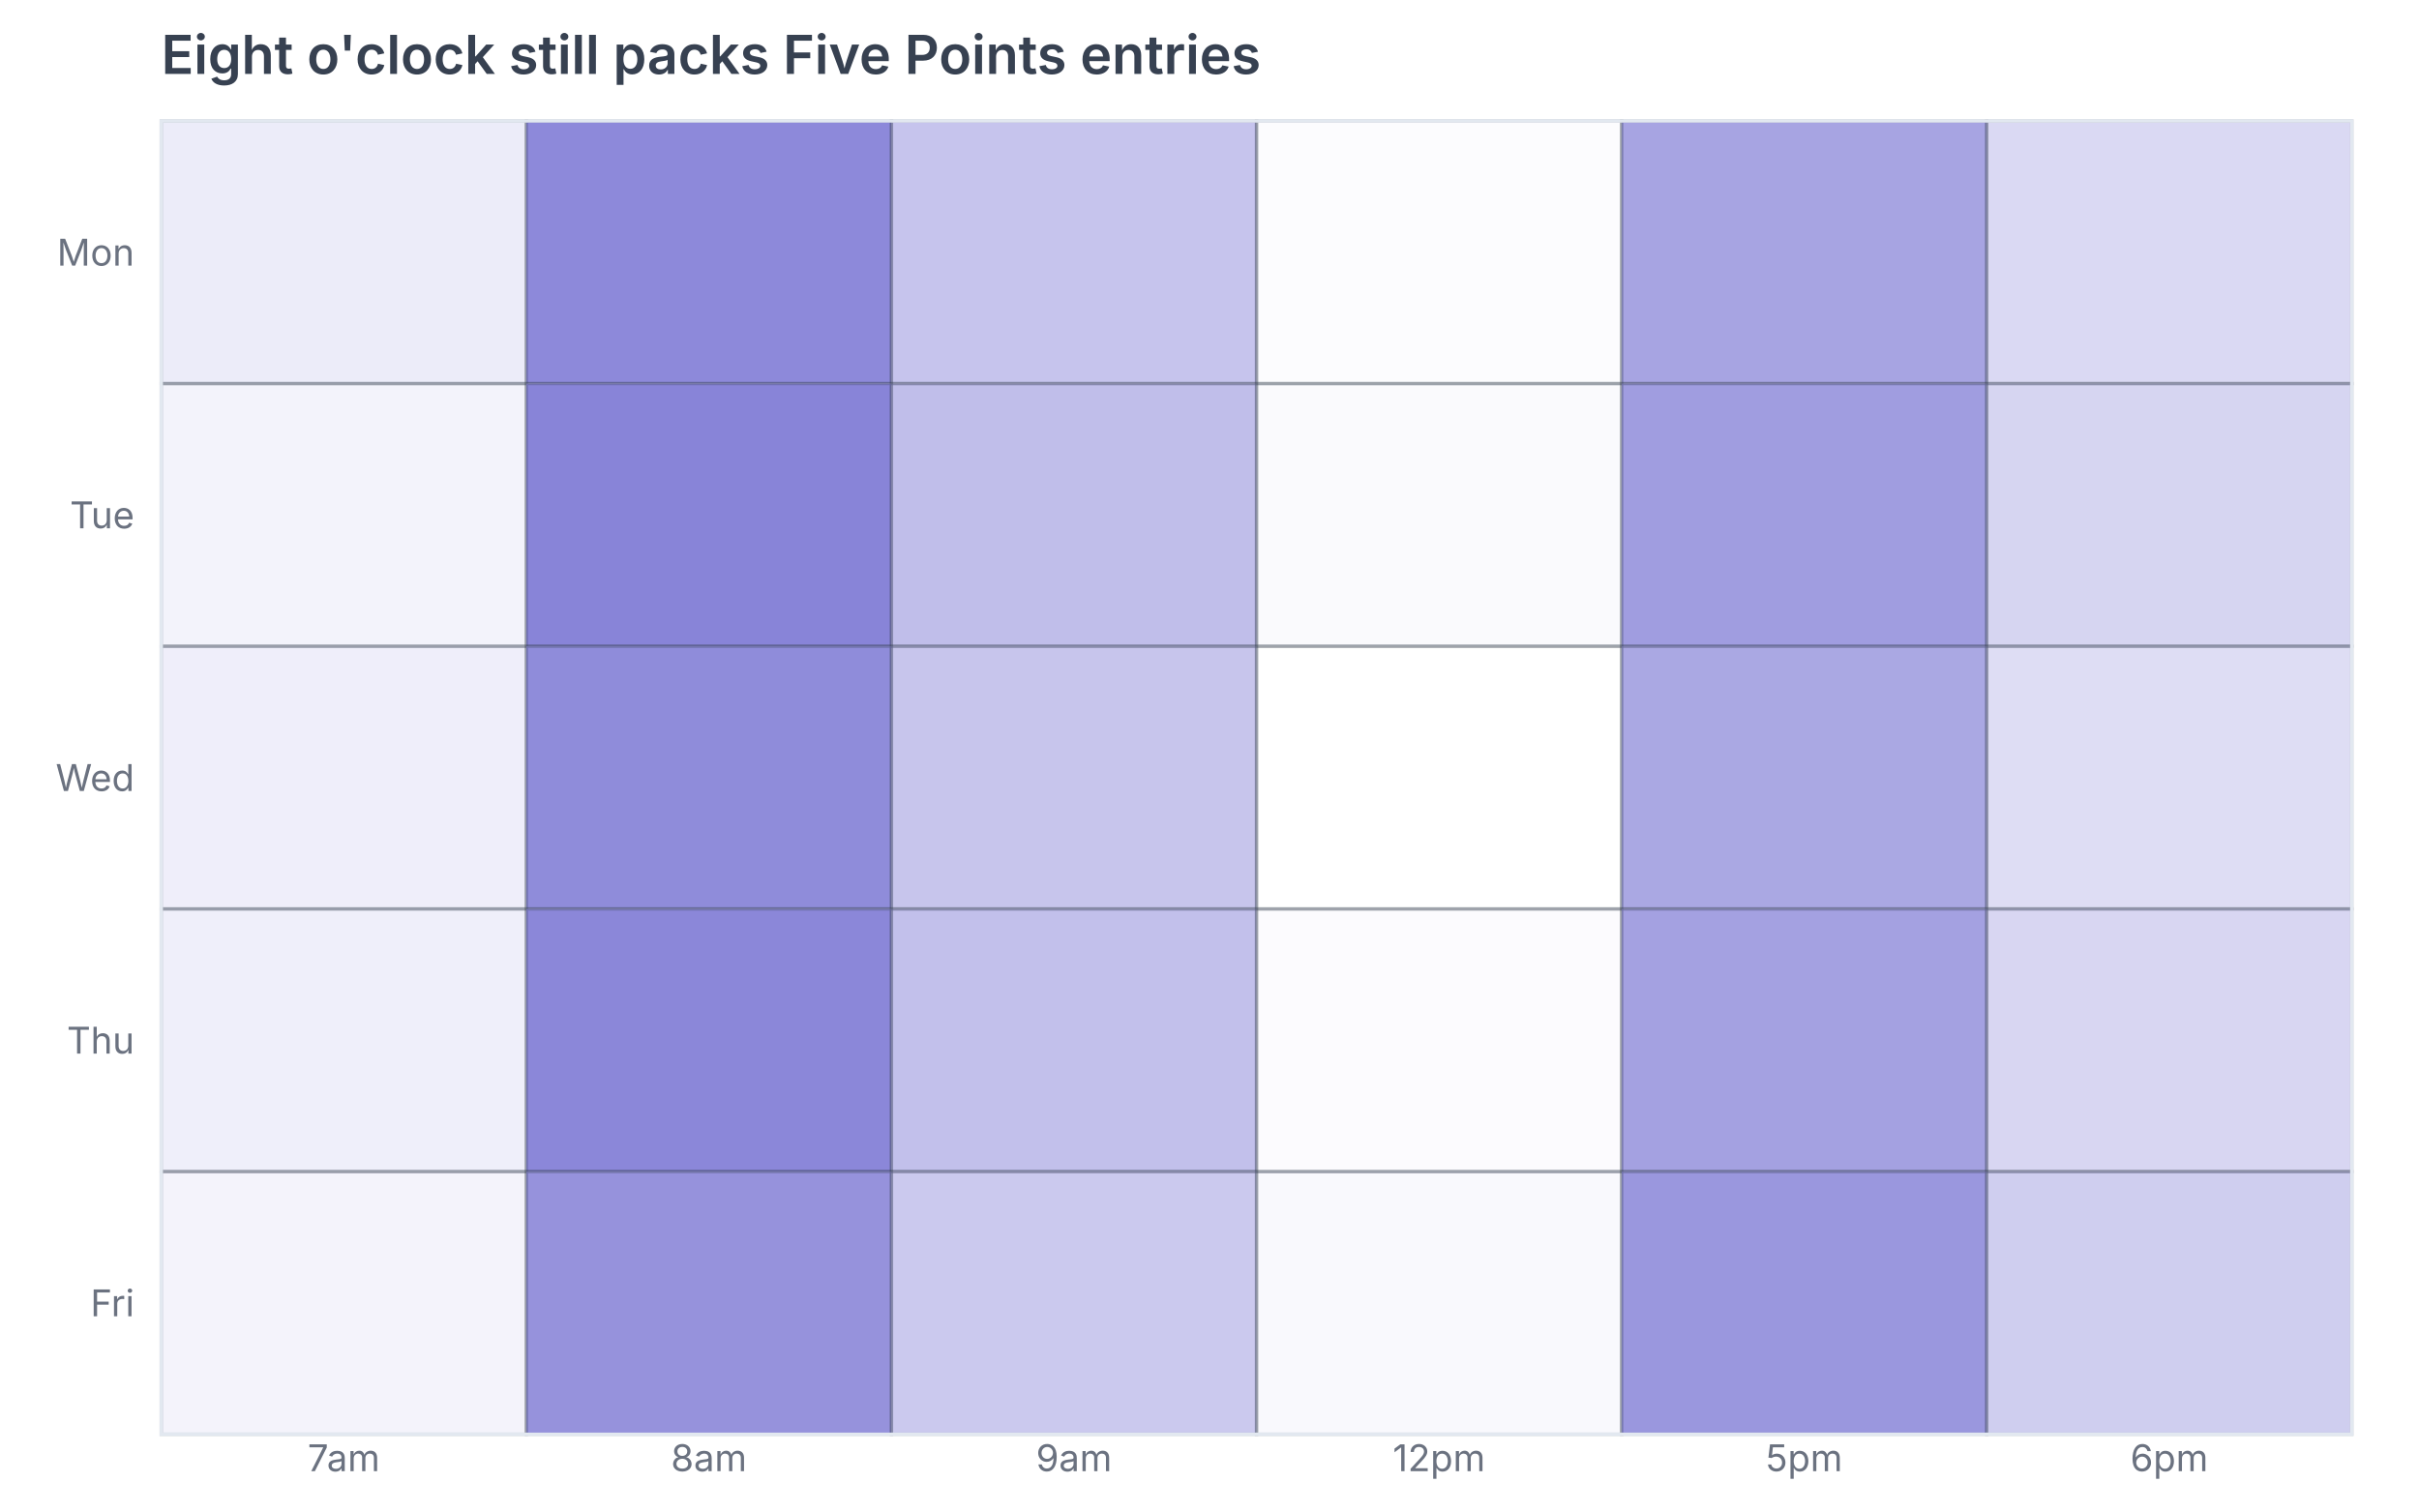
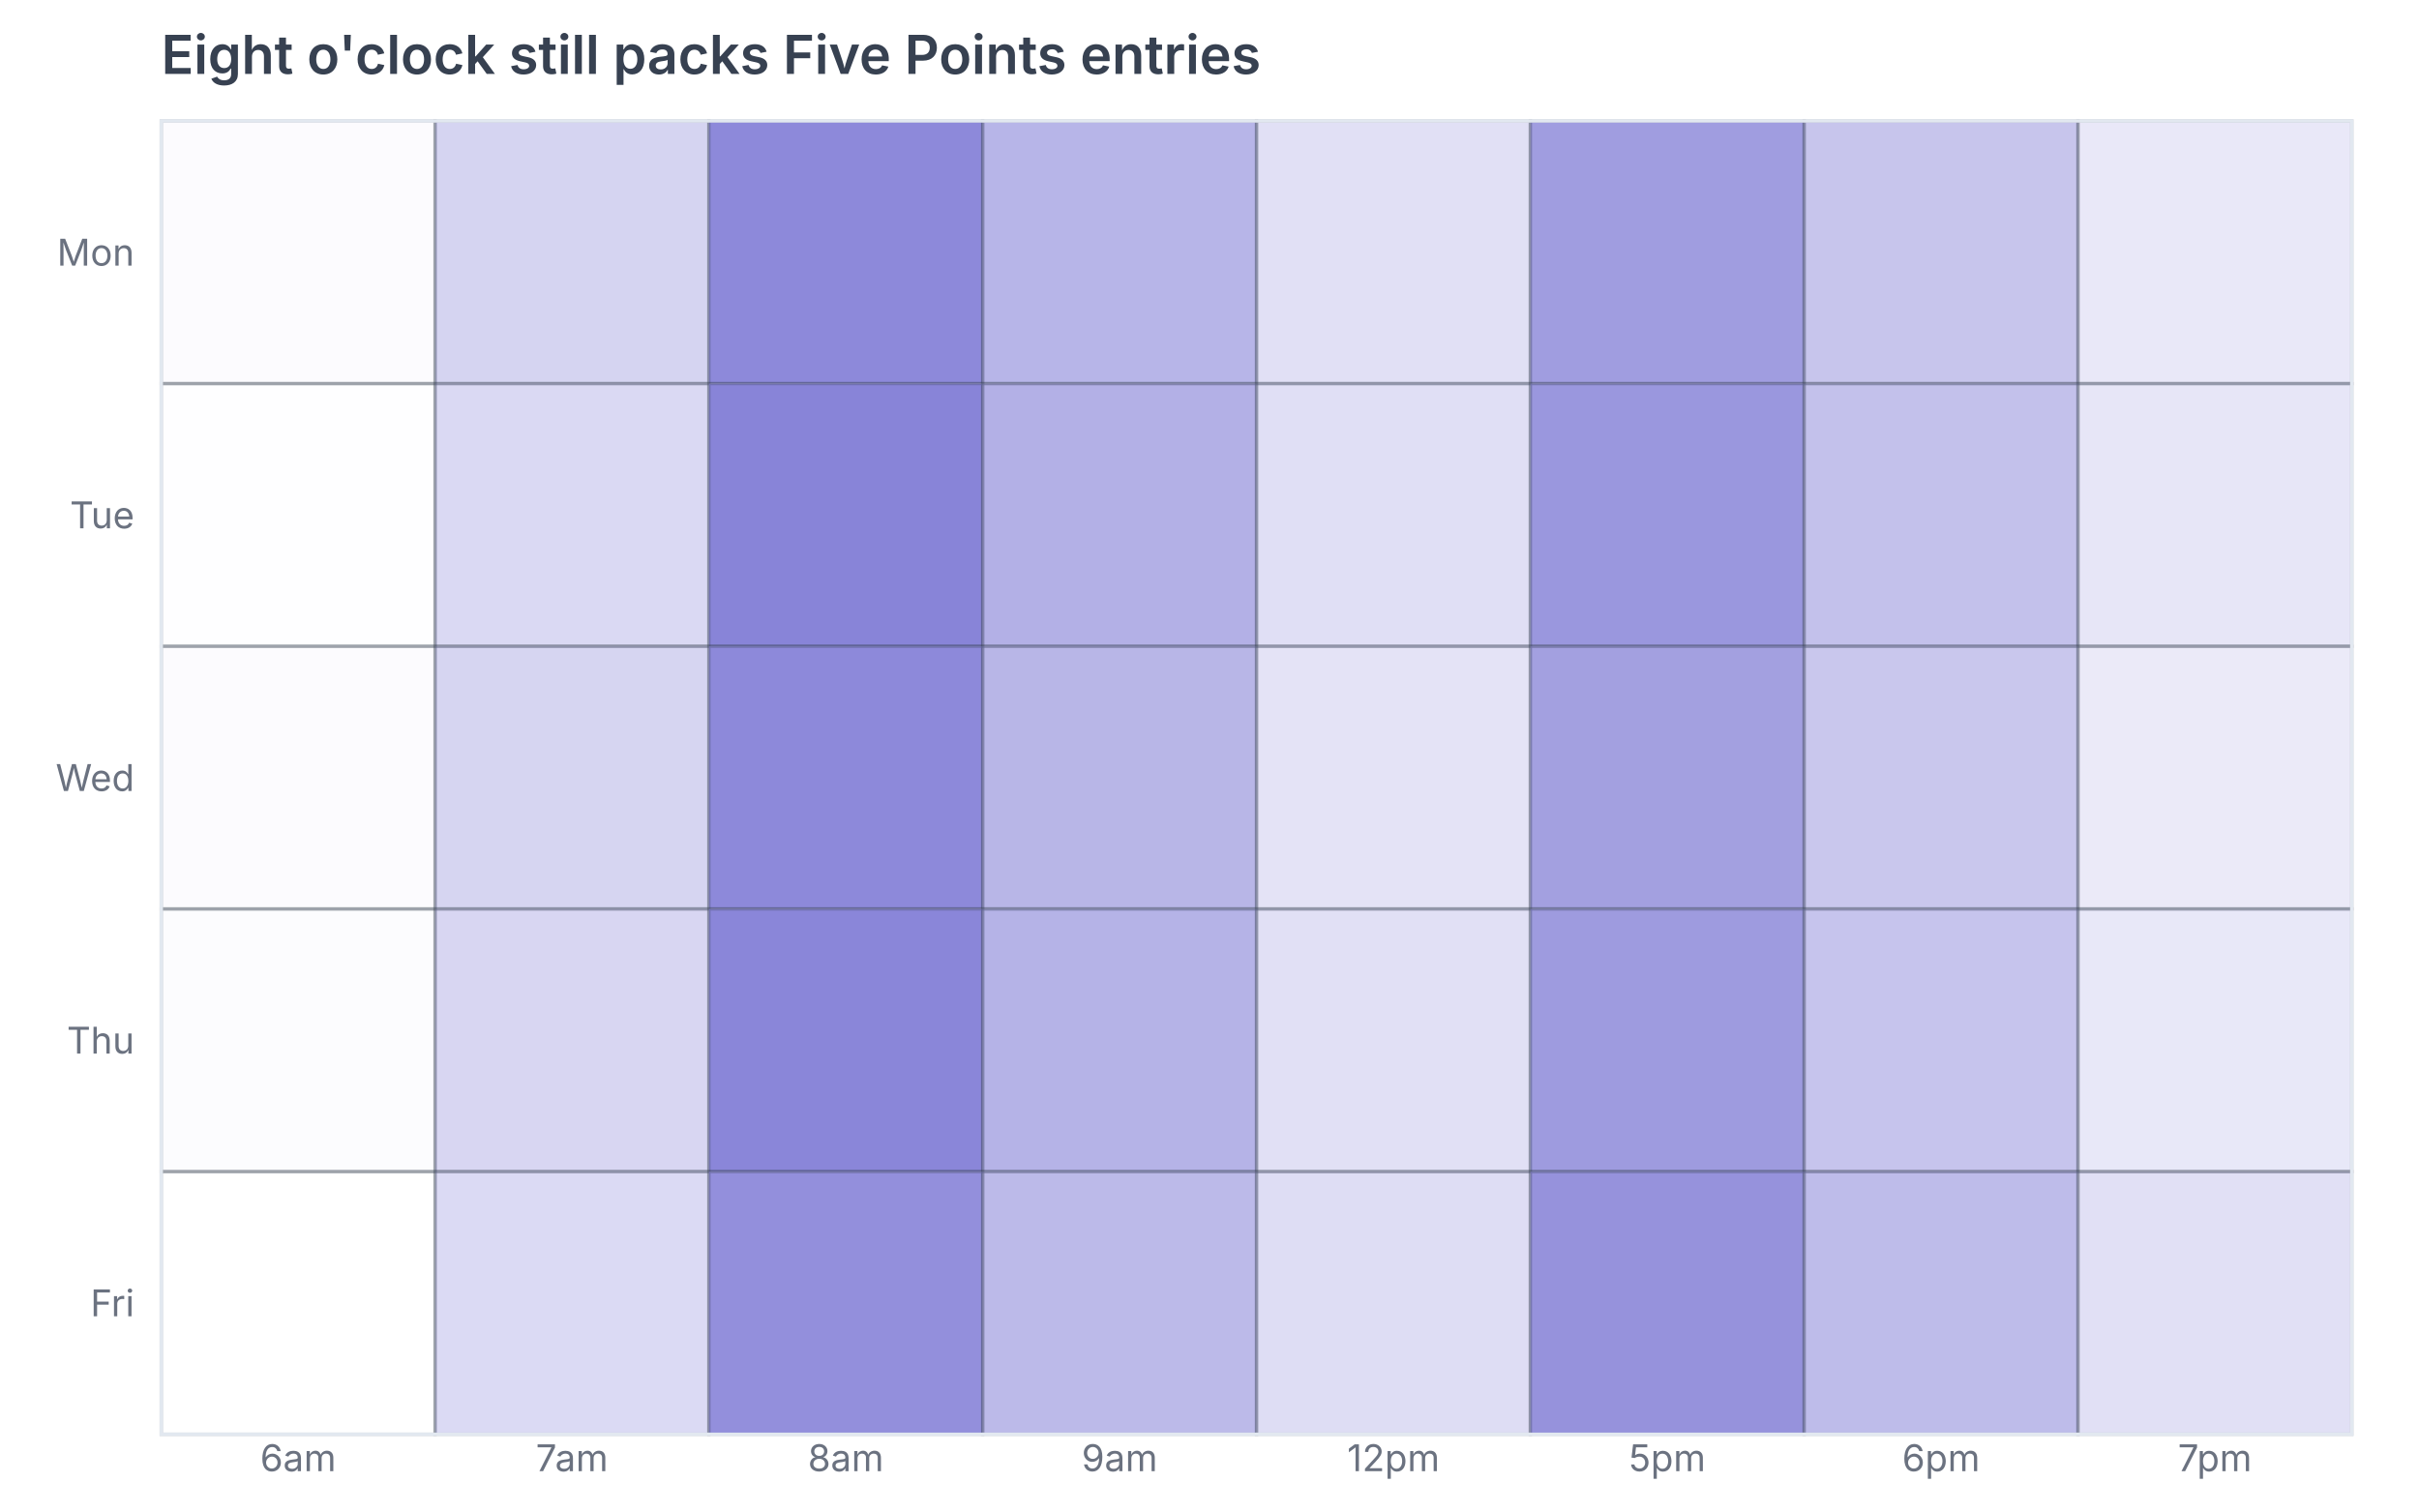
- <svg xmlns="http://www.w3.org/2000/svg" width="720" height="450" viewBox="0 0 720 450" role="img" aria-label="heatmap chart: Eight o'clock still packs Five Points entries, 30 rows, series weekday" aria-labelledby="mv-81ebcc0b79d610e6-title" aria-describedby="mv-81ebcc0b79d610e6-desc" data-markvis="2" data-chart-type="heatmap" data-id="mv-81ebcc0b79d610e6" font-family="ui-sans-serif, system-ui, -apple-system, &quot;Segoe UI&quot;, sans-serif" font-size="12">
+ <svg xmlns="http://www.w3.org/2000/svg" width="720" height="450" viewBox="0 0 720 450" role="img" aria-label="heatmap chart: Eight o'clock still packs Five Points entries, 40 rows, series weekday" aria-labelledby="mv-eb13f98aca2e4a22-title" aria-describedby="mv-eb13f98aca2e4a22-desc" data-markvis="2" data-chart-type="heatmap" data-id="mv-eb13f98aca2e4a22" font-family="ui-sans-serif, system-ui, -apple-system, &quot;Segoe UI&quot;, sans-serif" font-size="12">
  <text x="48" y="22" text-anchor="start" font-size="16" font-weight="600" fill="#374151">Eight o'clock still packs Five Points entries</text>
  <g data-heatmap="1">
-     <rect x="48" y="36" width="108.67" height="78.2" fill="#8884d8" fill-opacity="0.16" stroke="#374151" stroke-opacity="0.28" stroke-width="1" data-x="7am" data-series="Mon" data-y="420" />
-     <rect x="156.67" y="36" width="108.67" height="78.2" fill="#8884d8" fill-opacity="0.95" stroke="#374151" stroke-opacity="0.28" stroke-width="1" data-x="8am" data-series="Mon" data-y="880" />
-     <rect x="265.33" y="36" width="108.67" height="78.2" fill="#8884d8" fill-opacity="0.48" stroke="#374151" stroke-opacity="0.28" stroke-width="1" data-x="9am" data-series="Mon" data-y="610" />
-     <rect x="374" y="36" width="108.67" height="78.2" fill="#8884d8" fill-opacity="0.02" stroke="#374151" stroke-opacity="0.28" stroke-width="1" data-x="12pm" data-series="Mon" data-y="340" />
-     <rect x="482.67" y="36" width="108.67" height="78.2" fill="#8884d8" fill-opacity="0.74" stroke="#374151" stroke-opacity="0.28" stroke-width="1" data-x="5pm" data-series="Mon" data-y="760" />
-     <rect x="591.33" y="36" width="108.67" height="78.2" fill="#8884d8" fill-opacity="0.31" stroke="#374151" stroke-opacity="0.28" stroke-width="1" data-x="6pm" data-series="Mon" data-y="510" />
-     <rect x="48" y="114.2" width="108.67" height="78.2" fill="#8884d8" fill-opacity="0.1" stroke="#374151" stroke-opacity="0.28" stroke-width="1" data-x="7am" data-series="Tue" data-y="390" />
-     <rect x="156.67" y="114.2" width="108.67" height="78.2" fill="#8884d8" stroke="#374151" stroke-opacity="0.28" stroke-width="1" data-x="8am" data-series="Tue" data-y="910" />
-     <rect x="265.33" y="114.2" width="108.67" height="78.2" fill="#8884d8" fill-opacity="0.53" stroke="#374151" stroke-opacity="0.28" stroke-width="1" data-x="9am" data-series="Tue" data-y="640" />
-     <rect x="374" y="114.2" width="108.67" height="78.2" fill="#8884d8" fill-opacity="0.04" stroke="#374151" stroke-opacity="0.28" stroke-width="1" data-x="12pm" data-series="Tue" data-y="355" />
-     <rect x="482.67" y="114.2" width="108.67" height="78.2" fill="#8884d8" fill-opacity="0.79" stroke="#374151" stroke-opacity="0.28" stroke-width="1" data-x="5pm" data-series="Tue" data-y="790" />
-     <rect x="591.33" y="114.2" width="108.67" height="78.2" fill="#8884d8" fill-opacity="0.34" stroke="#374151" stroke-opacity="0.28" stroke-width="1" data-x="6pm" data-series="Tue" data-y="530" />
-     <rect x="48" y="192.4" width="108.67" height="78.2" fill="#8884d8" fill-opacity="0.14" stroke="#374151" stroke-opacity="0.28" stroke-width="1" data-x="7am" data-series="Wed" data-y="410" />
-     <rect x="156.67" y="192.4" width="108.67" height="78.2" fill="#8884d8" fill-opacity="0.93" stroke="#374151" stroke-opacity="0.28" stroke-width="1" data-x="8am" data-series="Wed" data-y="870" />
-     <rect x="265.33" y="192.4" width="108.67" height="78.2" fill="#8884d8" fill-opacity="0.47" stroke="#374151" stroke-opacity="0.28" stroke-width="1" data-x="9am" data-series="Wed" data-y="600" />
-     <rect x="374" y="192.4" width="108.67" height="78.2" fill="#8884d8" fill-opacity="0" stroke="#374151" stroke-opacity="0.28" stroke-width="1" data-x="12pm" data-series="Wed" data-y="330" />
-     <rect x="482.67" y="192.4" width="108.67" height="78.2" fill="#8884d8" fill-opacity="0.71" stroke="#374151" stroke-opacity="0.28" stroke-width="1" data-x="5pm" data-series="Wed" data-y="740" />
-     <rect x="591.33" y="192.4" width="108.67" height="78.2" fill="#8884d8" fill-opacity="0.28" stroke="#374151" stroke-opacity="0.28" stroke-width="1" data-x="6pm" data-series="Wed" data-y="495" />
-     <rect x="48" y="270.6" width="108.67" height="78.2" fill="#8884d8" fill-opacity="0.13" stroke="#374151" stroke-opacity="0.28" stroke-width="1" data-x="7am" data-series="Thu" data-y="405" />
-     <rect x="156.67" y="270.6" width="108.67" height="78.2" fill="#8884d8" fill-opacity="0.97" stroke="#374151" stroke-opacity="0.28" stroke-width="1" data-x="8am" data-series="Thu" data-y="895" />
-     <rect x="265.33" y="270.6" width="108.67" height="78.2" fill="#8884d8" fill-opacity="0.51" stroke="#374151" stroke-opacity="0.28" stroke-width="1" data-x="9am" data-series="Thu" data-y="625" />
-     <rect x="374" y="270.6" width="108.67" height="78.2" fill="#8884d8" fill-opacity="0.03" stroke="#374151" stroke-opacity="0.28" stroke-width="1" data-x="12pm" data-series="Thu" data-y="345" />
-     <rect x="482.67" y="270.6" width="108.67" height="78.2" fill="#8884d8" fill-opacity="0.76" stroke="#374151" stroke-opacity="0.28" stroke-width="1" data-x="5pm" data-series="Thu" data-y="770" />
-     <rect x="591.33" y="270.6" width="108.67" height="78.2" fill="#8884d8" fill-opacity="0.33" stroke="#374151" stroke-opacity="0.28" stroke-width="1" data-x="6pm" data-series="Thu" data-y="520" />
-     <rect x="48" y="348.8" width="108.67" height="78.2" fill="#8884d8" fill-opacity="0.09" stroke="#374151" stroke-opacity="0.28" stroke-width="1" data-x="7am" data-series="Fri" data-y="380" />
-     <rect x="156.67" y="348.8" width="108.67" height="78.2" fill="#8884d8" fill-opacity="0.88" stroke="#374151" stroke-opacity="0.28" stroke-width="1" data-x="8am" data-series="Fri" data-y="840" />
-     <rect x="265.33" y="348.8" width="108.67" height="78.2" fill="#8884d8" fill-opacity="0.43" stroke="#374151" stroke-opacity="0.28" stroke-width="1" data-x="9am" data-series="Fri" data-y="580" />
-     <rect x="374" y="348.8" width="108.67" height="78.2" fill="#8884d8" fill-opacity="0.05" stroke="#374151" stroke-opacity="0.28" stroke-width="1" data-x="12pm" data-series="Fri" data-y="360" />
-     <rect x="482.67" y="348.8" width="108.67" height="78.2" fill="#8884d8" fill-opacity="0.84" stroke="#374151" stroke-opacity="0.28" stroke-width="1" data-x="5pm" data-series="Fri" data-y="820" />
-     <rect x="591.33" y="348.8" width="108.67" height="78.2" fill="#8884d8" fill-opacity="0.4" stroke="#374151" stroke-opacity="0.28" stroke-width="1" data-x="6pm" data-series="Fri" data-y="560" />
+     <rect x="48" y="36" width="81.5" height="78.2" fill="#8884d8" fill-opacity="0.03" stroke="#374151" stroke-opacity="0.28" stroke-width="1" data-x="6am" data-series="Mon" data-y="180" />
+     <rect x="129.5" y="36" width="81.5" height="78.2" fill="#8884d8" fill-opacity="0.35" stroke="#374151" stroke-opacity="0.28" stroke-width="1" data-x="7am" data-series="Mon" data-y="420" />
+     <rect x="211" y="36" width="81.5" height="78.2" fill="#8884d8" fill-opacity="0.96" stroke="#374151" stroke-opacity="0.28" stroke-width="1" data-x="8am" data-series="Mon" data-y="880" />
+     <rect x="292.5" y="36" width="81.5" height="78.2" fill="#8884d8" fill-opacity="0.6" stroke="#374151" stroke-opacity="0.28" stroke-width="1" data-x="9am" data-series="Mon" data-y="610" />
+     <rect x="374" y="36" width="81.5" height="78.2" fill="#8884d8" fill-opacity="0.25" stroke="#374151" stroke-opacity="0.28" stroke-width="1" data-x="12pm" data-series="Mon" data-y="340" />
+     <rect x="455.5" y="36" width="81.5" height="78.2" fill="#8884d8" fill-opacity="0.8" stroke="#374151" stroke-opacity="0.28" stroke-width="1" data-x="5pm" data-series="Mon" data-y="760" />
+     <rect x="537" y="36" width="81.5" height="78.2" fill="#8884d8" fill-opacity="0.47" stroke="#374151" stroke-opacity="0.28" stroke-width="1" data-x="6pm" data-series="Mon" data-y="510" />
+     <rect x="618.5" y="36" width="81.5" height="78.2" fill="#8884d8" fill-opacity="0.18" stroke="#374151" stroke-opacity="0.28" stroke-width="1" data-x="7pm" data-series="Mon" data-y="290" />
+     <rect x="48" y="114.2" width="81.5" height="78.2" fill="#8884d8" fill-opacity="0.01" stroke="#374151" stroke-opacity="0.28" stroke-width="1" data-x="6am" data-series="Tue" data-y="165" />
+     <rect x="129.5" y="114.2" width="81.5" height="78.2" fill="#8884d8" fill-opacity="0.31" stroke="#374151" stroke-opacity="0.28" stroke-width="1" data-x="7am" data-series="Tue" data-y="390" />
+     <rect x="211" y="114.2" width="81.5" height="78.2" fill="#8884d8" stroke="#374151" stroke-opacity="0.28" stroke-width="1" data-x="8am" data-series="Tue" data-y="910" />
+     <rect x="292.5" y="114.2" width="81.5" height="78.2" fill="#8884d8" fill-opacity="0.64" stroke="#374151" stroke-opacity="0.28" stroke-width="1" data-x="9am" data-series="Tue" data-y="640" />
+     <rect x="374" y="114.2" width="81.5" height="78.2" fill="#8884d8" fill-opacity="0.26" stroke="#374151" stroke-opacity="0.28" stroke-width="1" data-x="12pm" data-series="Tue" data-y="355" />
+     <rect x="455.5" y="114.2" width="81.5" height="78.2" fill="#8884d8" fill-opacity="0.84" stroke="#374151" stroke-opacity="0.28" stroke-width="1" data-x="5pm" data-series="Tue" data-y="790" />
+     <rect x="537" y="114.2" width="81.5" height="78.2" fill="#8884d8" fill-opacity="0.5" stroke="#374151" stroke-opacity="0.28" stroke-width="1" data-x="6pm" data-series="Tue" data-y="530" />
+     <rect x="618.5" y="114.2" width="81.5" height="78.2" fill="#8884d8" fill-opacity="0.2" stroke="#374151" stroke-opacity="0.28" stroke-width="1" data-x="7pm" data-series="Tue" data-y="305" />
+     <rect x="48" y="192.4" width="81.5" height="78.2" fill="#8884d8" fill-opacity="0.03" stroke="#374151" stroke-opacity="0.28" stroke-width="1" data-x="6am" data-series="Wed" data-y="175" />
+     <rect x="129.5" y="192.4" width="81.5" height="78.2" fill="#8884d8" fill-opacity="0.34" stroke="#374151" stroke-opacity="0.28" stroke-width="1" data-x="7am" data-series="Wed" data-y="410" />
+     <rect x="211" y="192.4" width="81.5" height="78.2" fill="#8884d8" fill-opacity="0.95" stroke="#374151" stroke-opacity="0.28" stroke-width="1" data-x="8am" data-series="Wed" data-y="870" />
+     <rect x="292.5" y="192.4" width="81.5" height="78.2" fill="#8884d8" fill-opacity="0.59" stroke="#374151" stroke-opacity="0.28" stroke-width="1" data-x="9am" data-series="Wed" data-y="600" />
+     <rect x="374" y="192.4" width="81.5" height="78.2" fill="#8884d8" fill-opacity="0.23" stroke="#374151" stroke-opacity="0.28" stroke-width="1" data-x="12pm" data-series="Wed" data-y="330" />
+     <rect x="455.5" y="192.4" width="81.5" height="78.2" fill="#8884d8" fill-opacity="0.77" stroke="#374151" stroke-opacity="0.28" stroke-width="1" data-x="5pm" data-series="Wed" data-y="740" />
+     <rect x="537" y="192.4" width="81.5" height="78.2" fill="#8884d8" fill-opacity="0.45" stroke="#374151" stroke-opacity="0.28" stroke-width="1" data-x="6pm" data-series="Wed" data-y="495" />
+     <rect x="618.5" y="192.4" width="81.5" height="78.2" fill="#8884d8" fill-opacity="0.17" stroke="#374151" stroke-opacity="0.28" stroke-width="1" data-x="7pm" data-series="Wed" data-y="280" />
+     <rect x="48" y="270.6" width="81.5" height="78.2" fill="#8884d8" fill-opacity="0.02" stroke="#374151" stroke-opacity="0.28" stroke-width="1" data-x="6am" data-series="Thu" data-y="170" />
+     <rect x="129.5" y="270.6" width="81.5" height="78.2" fill="#8884d8" fill-opacity="0.33" stroke="#374151" stroke-opacity="0.28" stroke-width="1" data-x="7am" data-series="Thu" data-y="405" />
+     <rect x="211" y="270.6" width="81.5" height="78.2" fill="#8884d8" fill-opacity="0.98" stroke="#374151" stroke-opacity="0.28" stroke-width="1" data-x="8am" data-series="Thu" data-y="895" />
+     <rect x="292.5" y="270.6" width="81.5" height="78.2" fill="#8884d8" fill-opacity="0.62" stroke="#374151" stroke-opacity="0.28" stroke-width="1" data-x="9am" data-series="Thu" data-y="625" />
+     <rect x="374" y="270.6" width="81.5" height="78.2" fill="#8884d8" fill-opacity="0.25" stroke="#374151" stroke-opacity="0.28" stroke-width="1" data-x="12pm" data-series="Thu" data-y="345" />
+     <rect x="455.5" y="270.6" width="81.5" height="78.2" fill="#8884d8" fill-opacity="0.81" stroke="#374151" stroke-opacity="0.28" stroke-width="1" data-x="5pm" data-series="Thu" data-y="770" />
+     <rect x="537" y="270.6" width="81.5" height="78.2" fill="#8884d8" fill-opacity="0.48" stroke="#374151" stroke-opacity="0.28" stroke-width="1" data-x="6pm" data-series="Thu" data-y="520" />
+     <rect x="618.5" y="270.6" width="81.5" height="78.2" fill="#8884d8" fill-opacity="0.19" stroke="#374151" stroke-opacity="0.28" stroke-width="1" data-x="7pm" data-series="Thu" data-y="295" />
+     <rect x="48" y="348.8" width="81.5" height="78.2" fill="#8884d8" fill-opacity="0" stroke="#374151" stroke-opacity="0.28" stroke-width="1" data-x="6am" data-series="Fri" data-y="155" />
+     <rect x="129.5" y="348.8" width="81.5" height="78.2" fill="#8884d8" fill-opacity="0.3" stroke="#374151" stroke-opacity="0.28" stroke-width="1" data-x="7am" data-series="Fri" data-y="380" />
+     <rect x="211" y="348.8" width="81.5" height="78.2" fill="#8884d8" fill-opacity="0.91" stroke="#374151" stroke-opacity="0.28" stroke-width="1" data-x="8am" data-series="Fri" data-y="840" />
+     <rect x="292.5" y="348.8" width="81.5" height="78.2" fill="#8884d8" fill-opacity="0.56" stroke="#374151" stroke-opacity="0.28" stroke-width="1" data-x="9am" data-series="Fri" data-y="580" />
+     <rect x="374" y="348.8" width="81.5" height="78.2" fill="#8884d8" fill-opacity="0.27" stroke="#374151" stroke-opacity="0.28" stroke-width="1" data-x="12pm" data-series="Fri" data-y="360" />
+     <rect x="455.5" y="348.8" width="81.5" height="78.2" fill="#8884d8" fill-opacity="0.88" stroke="#374151" stroke-opacity="0.28" stroke-width="1" data-x="5pm" data-series="Fri" data-y="820" />
+     <rect x="537" y="348.8" width="81.5" height="78.2" fill="#8884d8" fill-opacity="0.54" stroke="#374151" stroke-opacity="0.28" stroke-width="1" data-x="6pm" data-series="Fri" data-y="560" />
+     <rect x="618.5" y="348.8" width="81.5" height="78.2" fill="#8884d8" fill-opacity="0.25" stroke="#374151" stroke-opacity="0.28" stroke-width="1" data-x="7pm" data-series="Fri" data-y="340" />
  </g>
  <rect x="48" y="36" width="652" height="391" fill="none" stroke="#e2e8f0" stroke-width="1" data-plot-border="1" />
  <g fill="#6B7280" font-size="11" font-weight="400">
    <text x="40" y="75.1" text-anchor="end" dominant-baseline="middle" data-series-label="Mon">Mon</text>
    <text x="40" y="153.3" text-anchor="end" dominant-baseline="middle" data-series-label="Tue">Tue</text>
    <text x="40" y="231.5" text-anchor="end" dominant-baseline="middle" data-series-label="Wed">Wed</text>
    <text x="40" y="309.7" text-anchor="end" dominant-baseline="middle" data-series-label="Thu">Thu</text>
    <text x="40" y="387.9" text-anchor="end" dominant-baseline="middle" data-series-label="Fri">Fri</text>
-     <text x="102.33" y="438" text-anchor="middle" data-full-label="7am">7am</text>
-     <text x="211" y="438" text-anchor="middle" data-full-label="8am">8am</text>
-     <text x="319.67" y="438" text-anchor="middle" data-full-label="9am">9am</text>
-     <text x="428.33" y="438" text-anchor="middle" data-full-label="12pm">12pm</text>
-     <text x="537" y="438" text-anchor="middle" data-full-label="5pm">5pm</text>
-     <text x="645.67" y="438" text-anchor="middle" data-full-label="6pm">6pm</text>
+     <text x="88.75" y="438" text-anchor="middle" data-full-label="6am">6am</text>
+     <text x="170.25" y="438" text-anchor="middle" data-full-label="7am">7am</text>
+     <text x="251.75" y="438" text-anchor="middle" data-full-label="8am">8am</text>
+     <text x="333.25" y="438" text-anchor="middle" data-full-label="9am">9am</text>
+     <text x="414.75" y="438" text-anchor="middle" data-full-label="12pm">12pm</text>
+     <text x="496.25" y="438" text-anchor="middle" data-full-label="5pm">5pm</text>
+     <text x="577.75" y="438" text-anchor="middle" data-full-label="6pm">6pm</text>
+     <text x="659.25" y="438" text-anchor="middle" data-full-label="7pm">7pm</text>
  </g>
</svg>
